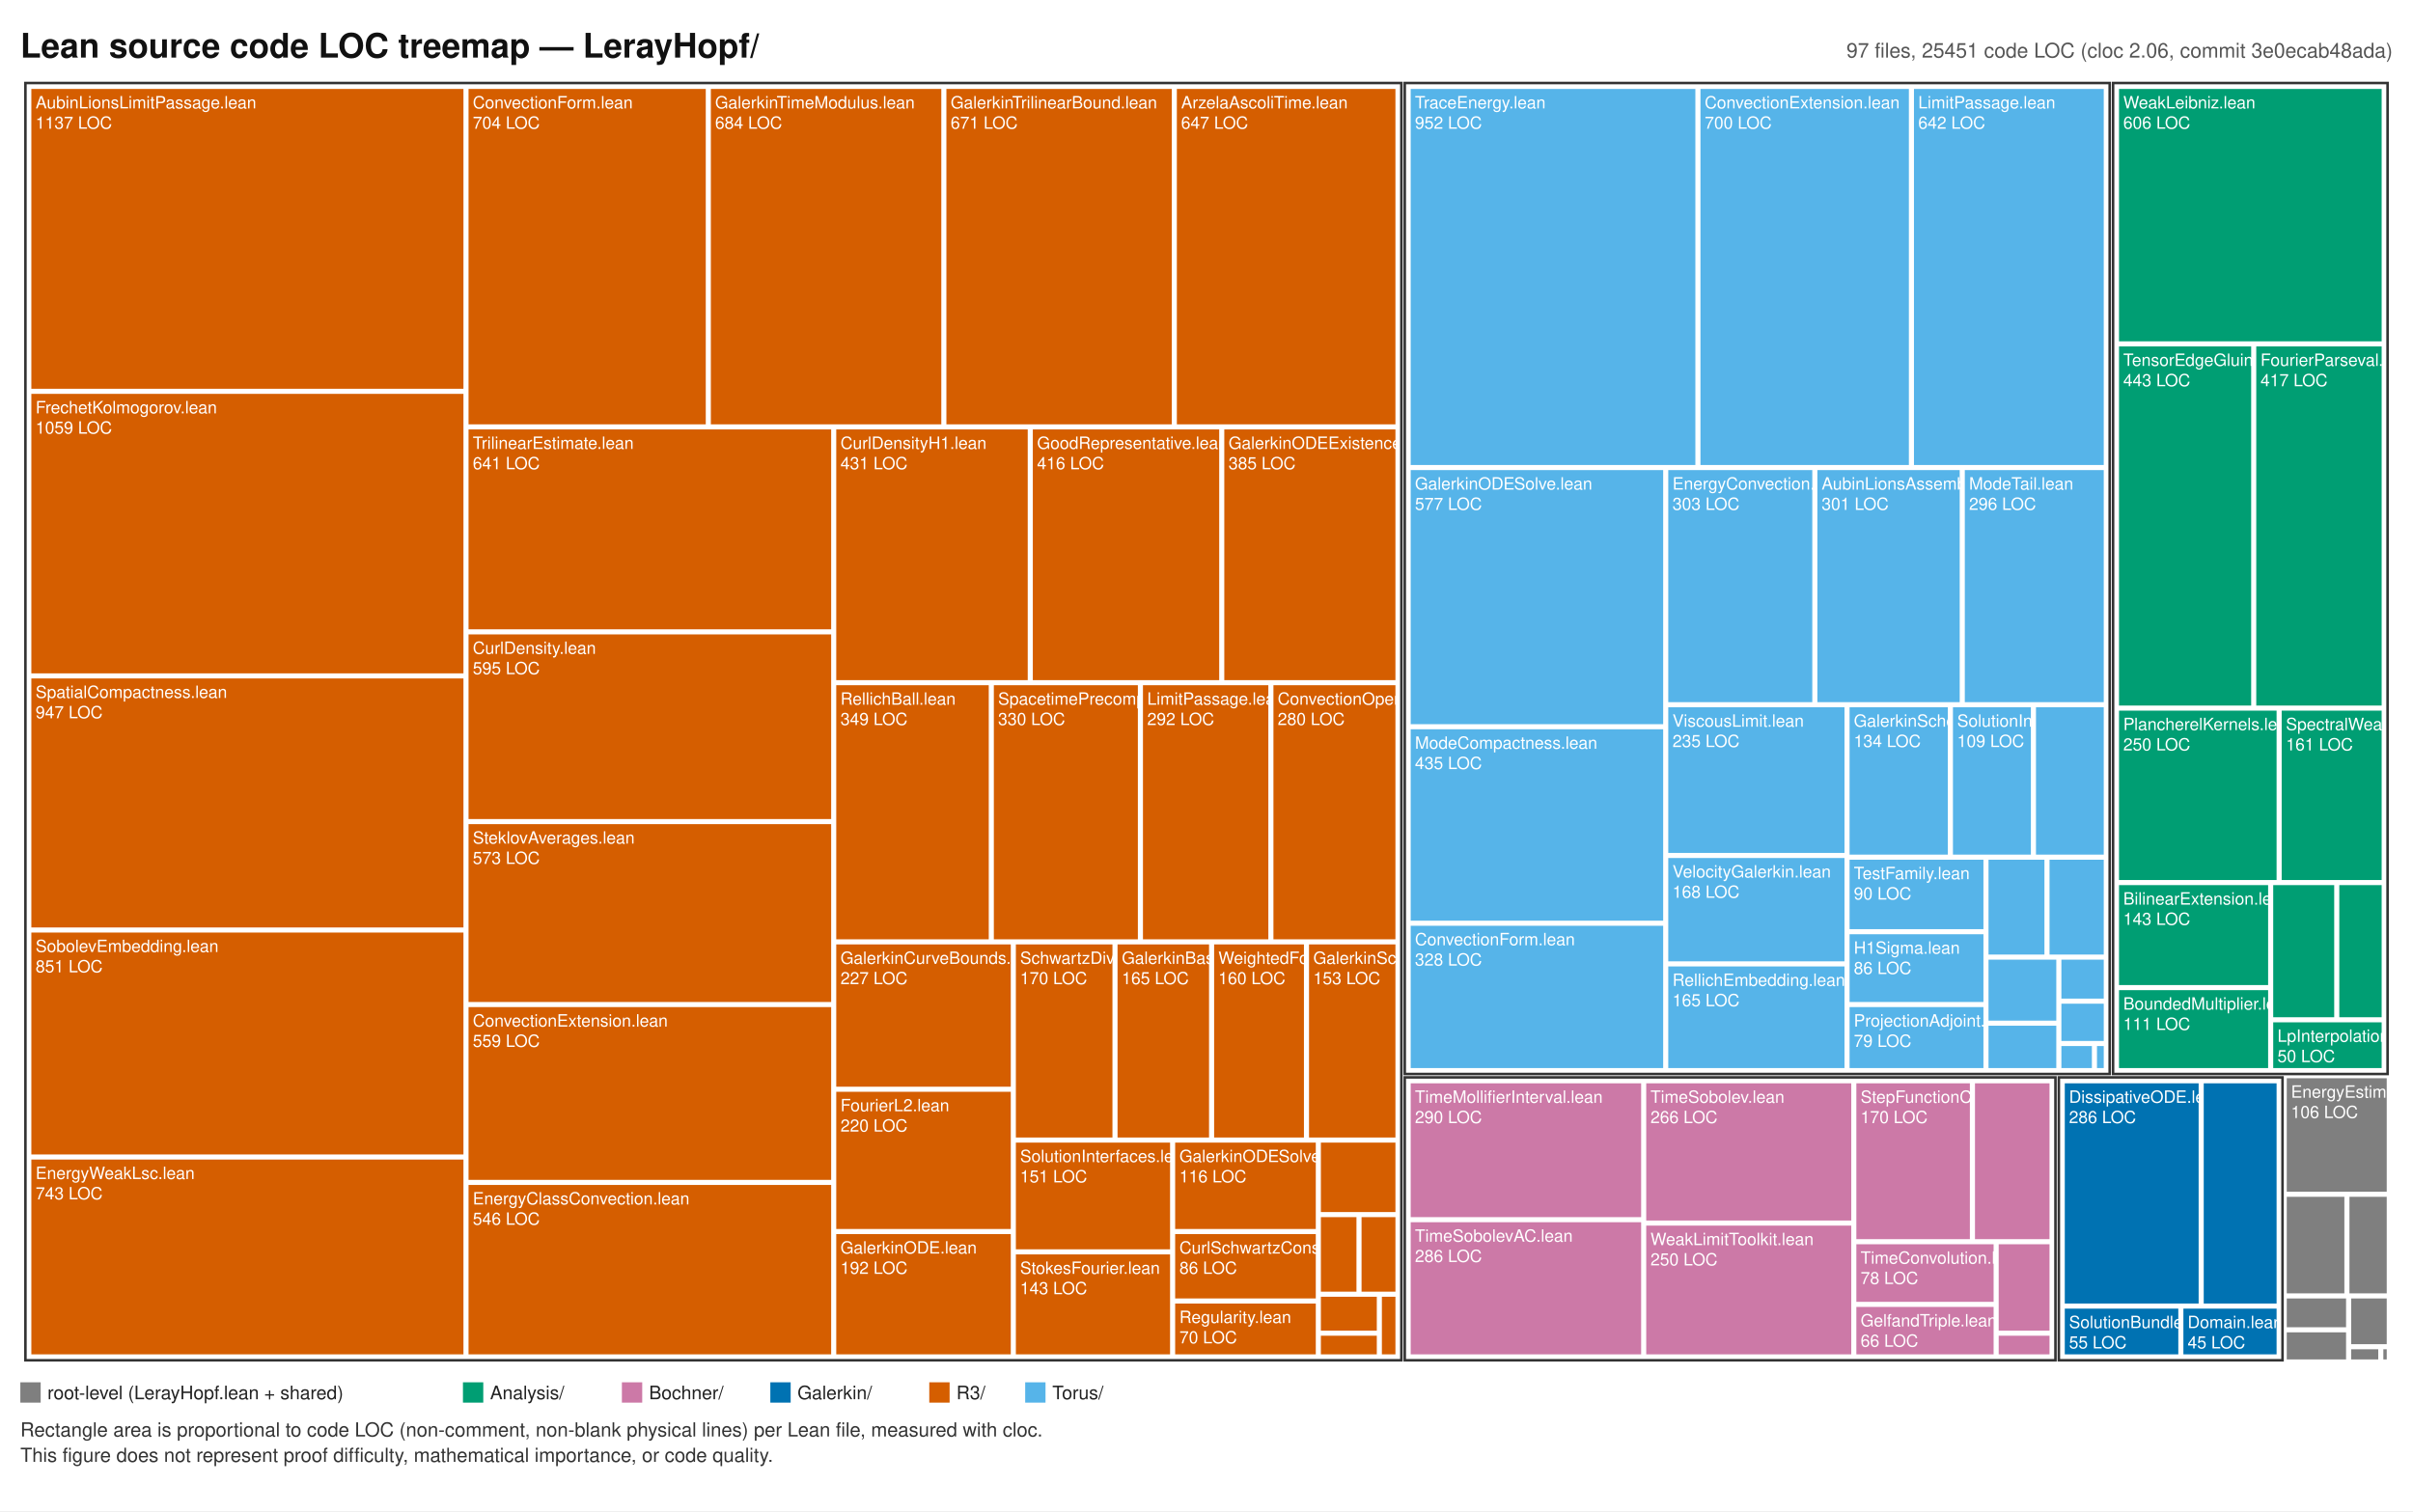
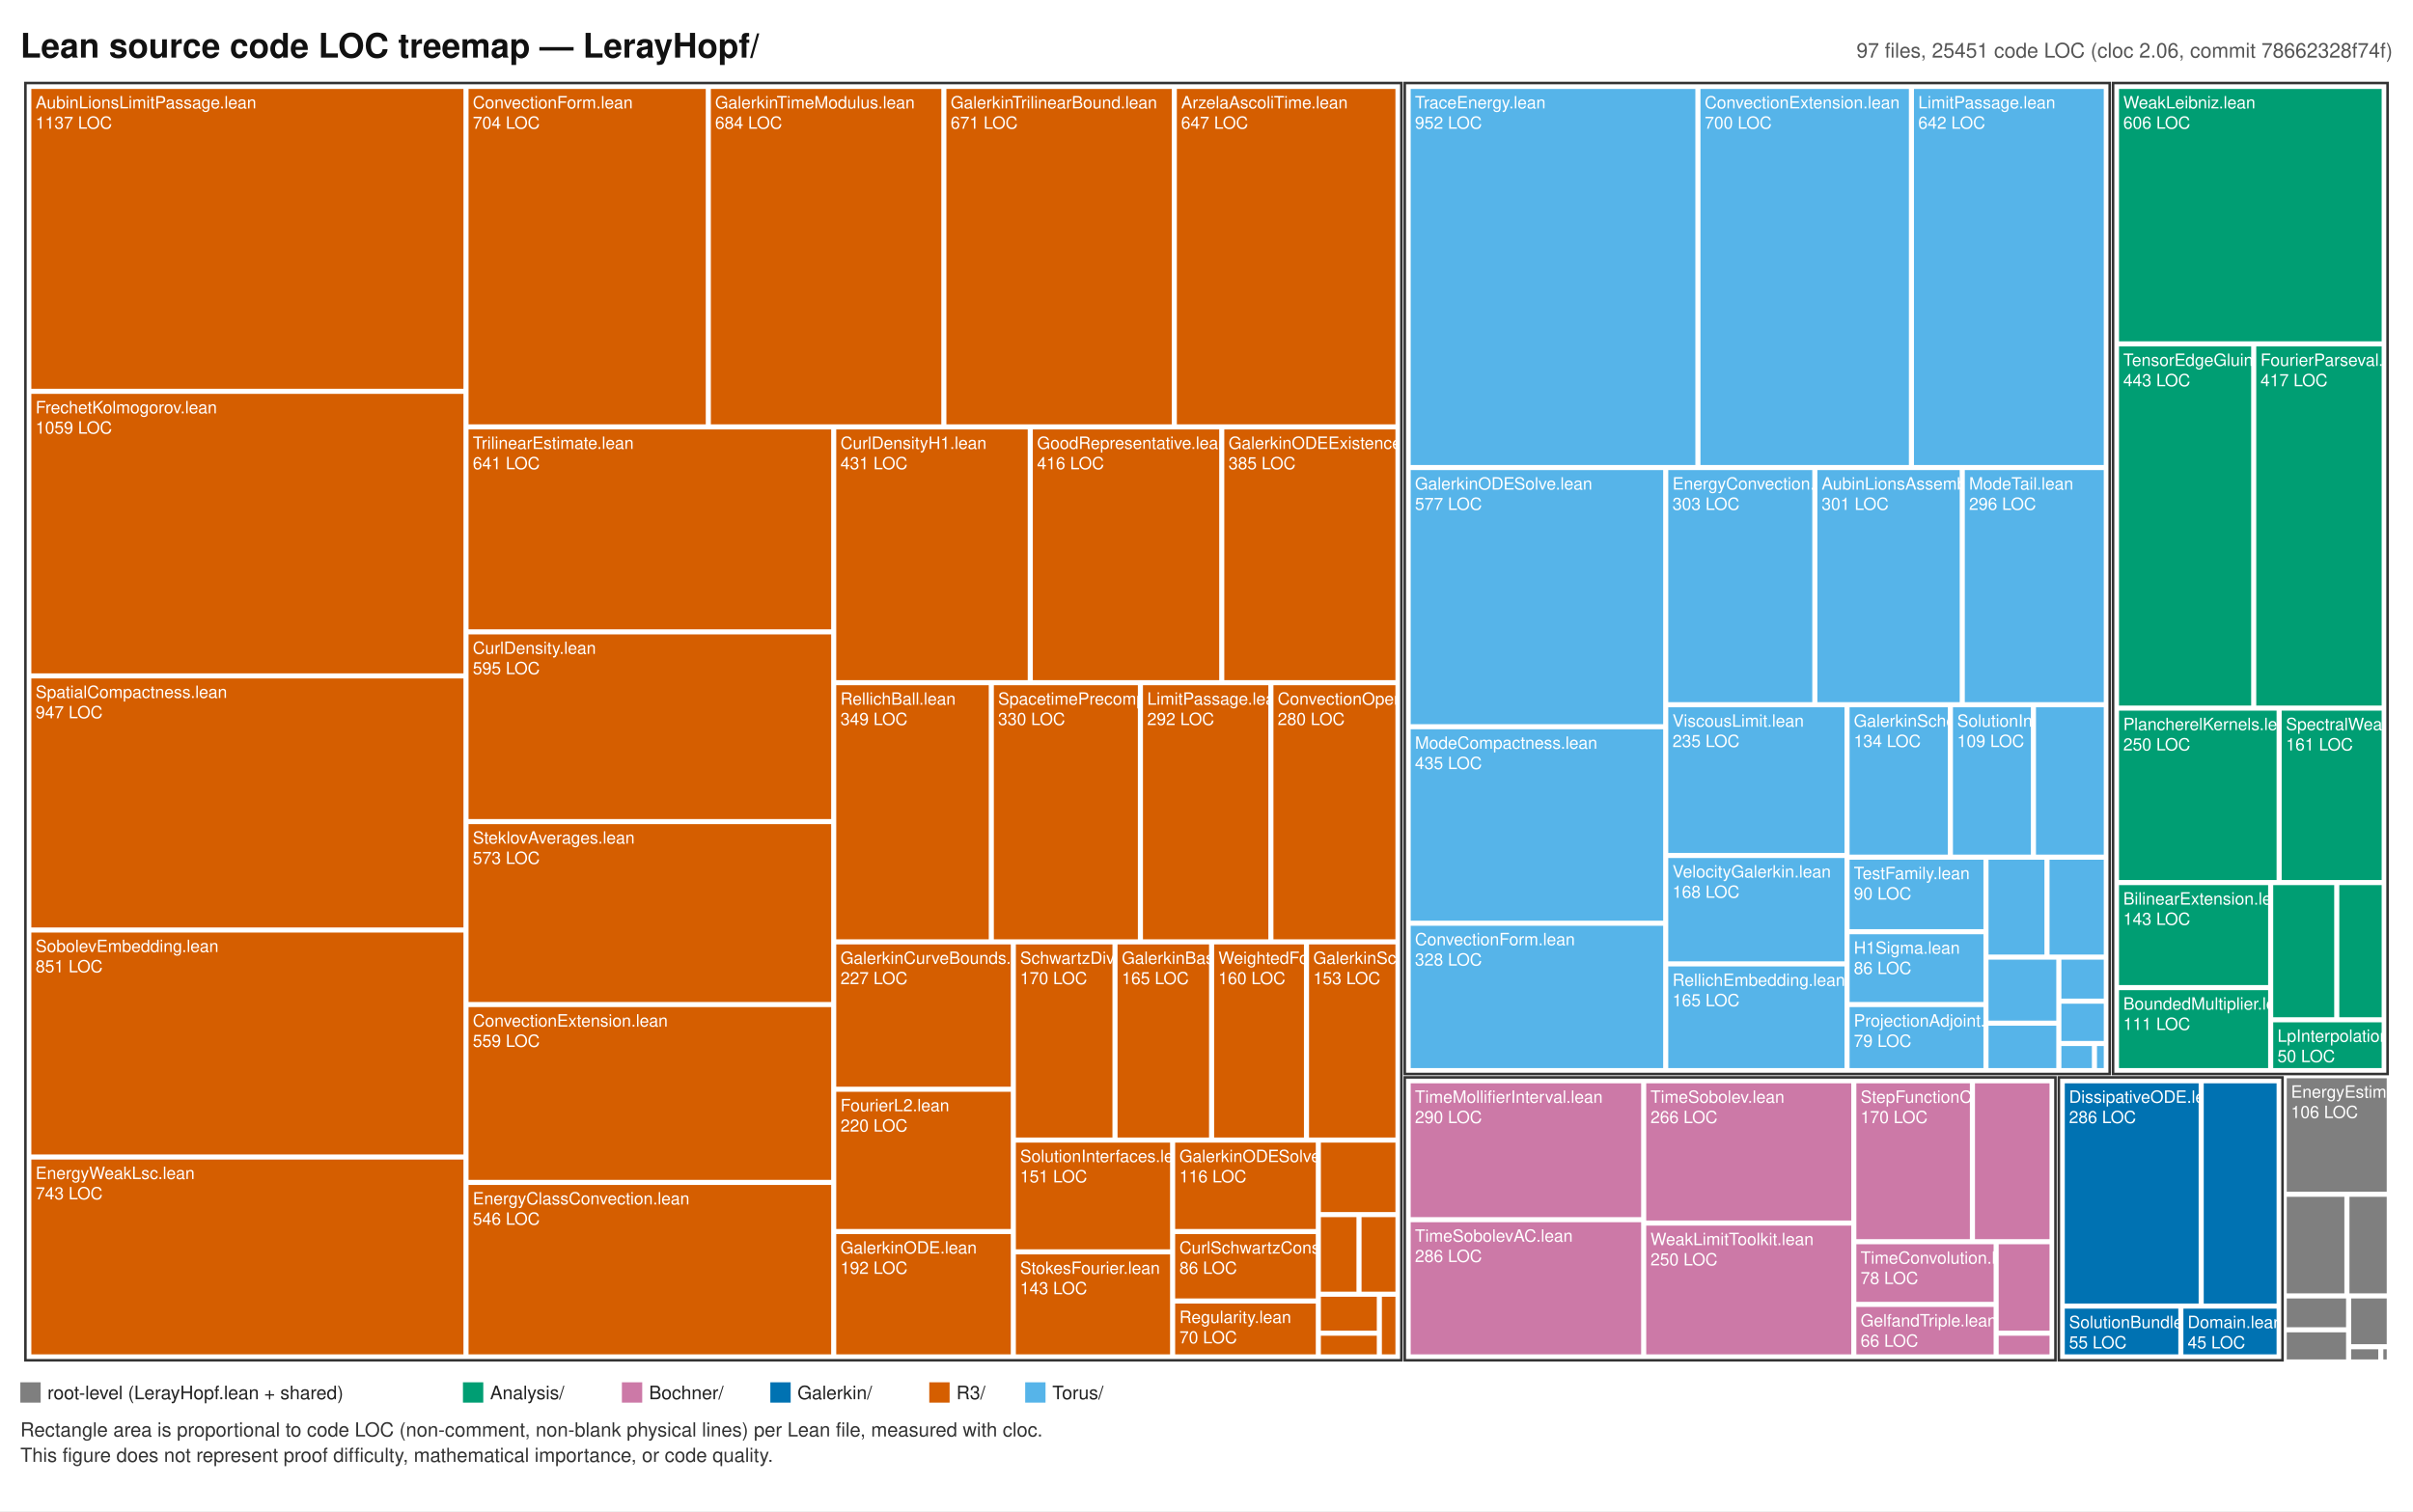
<svg xmlns="http://www.w3.org/2000/svg" viewBox="0 0 1424 892" font-family="Helvetica, Arial, sans-serif">
  <rect x="0" y="0" width="1424" height="892" fill="#ffffff" />
  <text x="12" y="34" font-size="20" font-weight="bold" fill="#111111">Lean source code LOC treemap — LerayHopf/</text>
-   <text x="1412" y="34" font-size="12" fill="#555555" text-anchor="end">97 files, 25451 code LOC (cloc 2.06, commit 3e0ecab48ada)</text>
+   <text x="1412" y="34" font-size="12" fill="#555555" text-anchor="end">97 files, 25451 code LOC (cloc 2.06, commit 78662328f74f)</text>
  <g transform="translate(12, 46)">
    <rect x="3" y="3" width="812" height="754" fill="none" stroke="#333333" stroke-width="1.5" />
    <text x="7" y="16" font-size="12" font-weight="bold" fill="#222222">R3/</text>
    <rect x="817" y="3" width="416" height="585" fill="none" stroke="#333333" stroke-width="1.5" />
    <text x="821" y="16" font-size="12" font-weight="bold" fill="#222222">Torus/</text>
    <rect x="1235" y="3" width="162" height="585" fill="none" stroke="#333333" stroke-width="1.5" />
    <text x="1239" y="16" font-size="12" font-weight="bold" fill="#222222">Analysis/</text>
    <rect x="817" y="590" width="384" height="167" fill="none" stroke="#333333" stroke-width="1.5" />
    <text x="821" y="603" font-size="12" font-weight="bold" fill="#222222">Bochner/</text>
    <rect x="1203" y="590" width="132" height="167" fill="none" stroke="#333333" stroke-width="1.5" />
    <text x="1207" y="603" font-size="12" font-weight="bold" fill="#222222">Galerkin/</text>
    <g>
      <rect x="6" y="6" width="256" height="178" fill="#D55E00" stroke="#ffffff" stroke-width="1" />
      <clipPath id="clip-LerayHopf-R3-AubinLionsLimitPassage-lean">
        <rect x="6" y="6" width="256" height="178" />
      </clipPath>
      <g clip-path="url(#clip-LerayHopf-R3-AubinLionsLimitPassage-lean)">
        <text x="9" y="18" font-size="10" fill="#ffffff">AubinLionsLimitPassage.lean</text>
        <text x="9" y="30" font-size="10" fill="#ffffff">1137 LOC</text>
      </g>
    </g>
    <g>
      <rect x="6" y="186" width="256" height="166" fill="#D55E00" stroke="#ffffff" stroke-width="1" />
      <clipPath id="clip-LerayHopf-R3-FrechetKolmogorov-lean">
        <rect x="6" y="186" width="256" height="166" />
      </clipPath>
      <g clip-path="url(#clip-LerayHopf-R3-FrechetKolmogorov-lean)">
        <text x="9" y="198" font-size="10" fill="#ffffff">FrechetKolmogorov.lean</text>
        <text x="9" y="210" font-size="10" fill="#ffffff">1059 LOC</text>
      </g>
    </g>
    <g>
      <rect x="6" y="354" width="256" height="148" fill="#D55E00" stroke="#ffffff" stroke-width="1" />
      <clipPath id="clip-LerayHopf-R3-SpatialCompactness-lean">
        <rect x="6" y="354" width="256" height="148" />
      </clipPath>
      <g clip-path="url(#clip-LerayHopf-R3-SpatialCompactness-lean)">
        <text x="9" y="366" font-size="10" fill="#ffffff">SpatialCompactness.lean</text>
        <text x="9" y="378" font-size="10" fill="#ffffff">947 LOC</text>
      </g>
    </g>
    <g>
      <rect x="6" y="504" width="256" height="132" fill="#D55E00" stroke="#ffffff" stroke-width="1" />
      <clipPath id="clip-LerayHopf-R3-SobolevEmbedding-lean">
        <rect x="6" y="504" width="256" height="132" />
      </clipPath>
      <g clip-path="url(#clip-LerayHopf-R3-SobolevEmbedding-lean)">
        <text x="9" y="516" font-size="10" fill="#ffffff">SobolevEmbedding.lean</text>
        <text x="9" y="528" font-size="10" fill="#ffffff">851 LOC</text>
      </g>
    </g>
    <g>
      <rect x="6" y="638" width="256" height="116" fill="#D55E00" stroke="#ffffff" stroke-width="1" />
      <clipPath id="clip-LerayHopf-R3-EnergyWeakLsc-lean">
        <rect x="6" y="638" width="256" height="116" />
      </clipPath>
      <g clip-path="url(#clip-LerayHopf-R3-EnergyWeakLsc-lean)">
        <text x="9" y="650" font-size="10" fill="#ffffff">EnergyWeakLsc.lean</text>
        <text x="9" y="662" font-size="10" fill="#ffffff">743 LOC</text>
      </g>
    </g>
    <g>
      <rect x="264" y="6" width="141" height="199" fill="#D55E00" stroke="#ffffff" stroke-width="1" />
      <clipPath id="clip-LerayHopf-R3-ConvectionForm-lean">
        <rect x="264" y="6" width="141" height="199" />
      </clipPath>
      <g clip-path="url(#clip-LerayHopf-R3-ConvectionForm-lean)">
        <text x="267" y="18" font-size="10" fill="#ffffff">ConvectionForm.lean</text>
        <text x="267" y="30" font-size="10" fill="#ffffff">704 LOC</text>
      </g>
    </g>
    <g>
      <rect x="407" y="6" width="137" height="199" fill="#D55E00" stroke="#ffffff" stroke-width="1" />
      <clipPath id="clip-LerayHopf-R3-GalerkinTimeModulus-lean">
        <rect x="407" y="6" width="137" height="199" />
      </clipPath>
      <g clip-path="url(#clip-LerayHopf-R3-GalerkinTimeModulus-lean)">
        <text x="410" y="18" font-size="10" fill="#ffffff">GalerkinTimeModulus.lean</text>
        <text x="410" y="30" font-size="10" fill="#ffffff">684 LOC</text>
      </g>
    </g>
    <g>
      <rect x="546" y="6" width="134" height="199" fill="#D55E00" stroke="#ffffff" stroke-width="1" />
      <clipPath id="clip-LerayHopf-R3-GalerkinTrilinearBound-lean">
        <rect x="546" y="6" width="134" height="199" />
      </clipPath>
      <g clip-path="url(#clip-LerayHopf-R3-GalerkinTrilinearBound-lean)">
        <text x="549" y="18" font-size="10" fill="#ffffff">GalerkinTrilinearBound.lean</text>
        <text x="549" y="30" font-size="10" fill="#ffffff">671 LOC</text>
      </g>
    </g>
    <g>
      <rect x="682" y="6" width="130" height="199" fill="#D55E00" stroke="#ffffff" stroke-width="1" />
      <clipPath id="clip-LerayHopf-R3-ArzelaAscoliTime-lean">
        <rect x="682" y="6" width="130" height="199" />
      </clipPath>
      <g clip-path="url(#clip-LerayHopf-R3-ArzelaAscoliTime-lean)">
        <text x="685" y="18" font-size="10" fill="#ffffff">ArzelaAscoliTime.lean</text>
        <text x="685" y="30" font-size="10" fill="#ffffff">647 LOC</text>
      </g>
    </g>
    <g>
      <rect x="264" y="207" width="215" height="119" fill="#D55E00" stroke="#ffffff" stroke-width="1" />
      <clipPath id="clip-LerayHopf-R3-TrilinearEstimate-lean">
        <rect x="264" y="207" width="215" height="119" />
      </clipPath>
      <g clip-path="url(#clip-LerayHopf-R3-TrilinearEstimate-lean)">
        <text x="267" y="219" font-size="10" fill="#ffffff">TrilinearEstimate.lean</text>
        <text x="267" y="231" font-size="10" fill="#ffffff">641 LOC</text>
      </g>
    </g>
    <g>
      <rect x="264" y="328" width="215" height="110" fill="#D55E00" stroke="#ffffff" stroke-width="1" />
      <clipPath id="clip-LerayHopf-R3-CurlDensity-lean">
        <rect x="264" y="328" width="215" height="110" />
      </clipPath>
      <g clip-path="url(#clip-LerayHopf-R3-CurlDensity-lean)">
        <text x="267" y="340" font-size="10" fill="#ffffff">CurlDensity.lean</text>
        <text x="267" y="352" font-size="10" fill="#ffffff">595 LOC</text>
      </g>
    </g>
    <g>
      <rect x="264" y="440" width="215" height="106" fill="#D55E00" stroke="#ffffff" stroke-width="1" />
      <clipPath id="clip-LerayHopf-R3-SteklovAverages-lean">
        <rect x="264" y="440" width="215" height="106" />
      </clipPath>
      <g clip-path="url(#clip-LerayHopf-R3-SteklovAverages-lean)">
        <text x="267" y="452" font-size="10" fill="#ffffff">SteklovAverages.lean</text>
        <text x="267" y="464" font-size="10" fill="#ffffff">573 LOC</text>
      </g>
    </g>
    <g>
      <rect x="264" y="548" width="215" height="103" fill="#D55E00" stroke="#ffffff" stroke-width="1" />
      <clipPath id="clip-LerayHopf-R3-ConvectionExtension-lean">
        <rect x="264" y="548" width="215" height="103" />
      </clipPath>
      <g clip-path="url(#clip-LerayHopf-R3-ConvectionExtension-lean)">
        <text x="267" y="560" font-size="10" fill="#ffffff">ConvectionExtension.lean</text>
        <text x="267" y="572" font-size="10" fill="#ffffff">559 LOC</text>
      </g>
    </g>
    <g>
      <rect x="264" y="653" width="215" height="101" fill="#D55E00" stroke="#ffffff" stroke-width="1" />
      <clipPath id="clip-LerayHopf-R3-EnergyClassConvection-lean">
        <rect x="264" y="653" width="215" height="101" />
      </clipPath>
      <g clip-path="url(#clip-LerayHopf-R3-EnergyClassConvection-lean)">
        <text x="267" y="665" font-size="10" fill="#ffffff">EnergyClassConvection.lean</text>
        <text x="267" y="677" font-size="10" fill="#ffffff">546 LOC</text>
      </g>
    </g>
    <g>
      <rect x="481" y="207" width="114" height="149" fill="#D55E00" stroke="#ffffff" stroke-width="1" />
      <clipPath id="clip-LerayHopf-R3-CurlDensityH1-lean">
        <rect x="481" y="207" width="114" height="149" />
      </clipPath>
      <g clip-path="url(#clip-LerayHopf-R3-CurlDensityH1-lean)">
        <text x="484" y="219" font-size="10" fill="#ffffff">CurlDensityH1.lean</text>
        <text x="484" y="231" font-size="10" fill="#ffffff">431 LOC</text>
      </g>
    </g>
    <g>
      <rect x="597" y="207" width="111" height="149" fill="#D55E00" stroke="#ffffff" stroke-width="1" />
      <clipPath id="clip-LerayHopf-R3-GoodRepresentative-lean">
        <rect x="597" y="207" width="111" height="149" />
      </clipPath>
      <g clip-path="url(#clip-LerayHopf-R3-GoodRepresentative-lean)">
        <text x="600" y="219" font-size="10" fill="#ffffff">GoodRepresentative.lean</text>
        <text x="600" y="231" font-size="10" fill="#ffffff">416 LOC</text>
      </g>
    </g>
    <g>
      <rect x="710" y="207" width="102" height="149" fill="#D55E00" stroke="#ffffff" stroke-width="1" />
      <clipPath id="clip-LerayHopf-R3-GalerkinODEExistence-lean">
        <rect x="710" y="207" width="102" height="149" />
      </clipPath>
      <g clip-path="url(#clip-LerayHopf-R3-GalerkinODEExistence-lean)">
        <text x="713" y="219" font-size="10" fill="#ffffff">GalerkinODEExistence.lean</text>
        <text x="713" y="231" font-size="10" fill="#ffffff">385 LOC</text>
      </g>
    </g>
    <g>
      <rect x="481" y="358" width="91" height="151" fill="#D55E00" stroke="#ffffff" stroke-width="1" />
      <clipPath id="clip-LerayHopf-R3-RellichBall-lean">
        <rect x="481" y="358" width="91" height="151" />
      </clipPath>
      <g clip-path="url(#clip-LerayHopf-R3-RellichBall-lean)">
        <text x="484" y="370" font-size="10" fill="#ffffff">RellichBall.lean</text>
        <text x="484" y="382" font-size="10" fill="#ffffff">349 LOC</text>
      </g>
    </g>
    <g>
      <rect x="574" y="358" width="86" height="151" fill="#D55E00" stroke="#ffffff" stroke-width="1" />
      <clipPath id="clip-LerayHopf-R3-SpacetimePrecompact-lean">
        <rect x="574" y="358" width="86" height="151" />
      </clipPath>
      <g clip-path="url(#clip-LerayHopf-R3-SpacetimePrecompact-lean)">
        <text x="577" y="370" font-size="10" fill="#ffffff">SpacetimePrecompact.lean</text>
        <text x="577" y="382" font-size="10" fill="#ffffff">330 LOC</text>
      </g>
    </g>
    <g>
      <rect x="662" y="358" width="75" height="151" fill="#D55E00" stroke="#ffffff" stroke-width="1" />
      <clipPath id="clip-LerayHopf-R3-LimitPassage-lean">
        <rect x="662" y="358" width="75" height="151" />
      </clipPath>
      <g clip-path="url(#clip-LerayHopf-R3-LimitPassage-lean)">
        <text x="665" y="370" font-size="10" fill="#ffffff">LimitPassage.lean</text>
        <text x="665" y="382" font-size="10" fill="#ffffff">292 LOC</text>
      </g>
    </g>
    <g>
      <rect x="739" y="358" width="73" height="151" fill="#D55E00" stroke="#ffffff" stroke-width="1" />
      <clipPath id="clip-LerayHopf-R3-ConvectionOperator-lean">
        <rect x="739" y="358" width="73" height="151" />
      </clipPath>
      <g clip-path="url(#clip-LerayHopf-R3-ConvectionOperator-lean)">
        <text x="742" y="370" font-size="10" fill="#ffffff">ConvectionOperator.lean</text>
        <text x="742" y="382" font-size="10" fill="#ffffff">280 LOC</text>
      </g>
    </g>
    <g>
      <rect x="481" y="511" width="104" height="85" fill="#D55E00" stroke="#ffffff" stroke-width="1" />
      <clipPath id="clip-LerayHopf-R3-GalerkinCurveBounds-lean">
        <rect x="481" y="511" width="104" height="85" />
      </clipPath>
      <g clip-path="url(#clip-LerayHopf-R3-GalerkinCurveBounds-lean)">
        <text x="484" y="523" font-size="10" fill="#ffffff">GalerkinCurveBounds.lean</text>
        <text x="484" y="535" font-size="10" fill="#ffffff">227 LOC</text>
      </g>
    </g>
    <g>
      <rect x="481" y="598" width="104" height="82" fill="#D55E00" stroke="#ffffff" stroke-width="1" />
      <clipPath id="clip-LerayHopf-R3-FourierL2-lean">
        <rect x="481" y="598" width="104" height="82" />
      </clipPath>
      <g clip-path="url(#clip-LerayHopf-R3-FourierL2-lean)">
        <text x="484" y="610" font-size="10" fill="#ffffff">FourierL2.lean</text>
        <text x="484" y="622" font-size="10" fill="#ffffff">220 LOC</text>
      </g>
    </g>
    <g>
      <rect x="481" y="682" width="104" height="72" fill="#D55E00" stroke="#ffffff" stroke-width="1" />
      <clipPath id="clip-LerayHopf-R3-GalerkinODE-lean">
        <rect x="481" y="682" width="104" height="72" />
      </clipPath>
      <g clip-path="url(#clip-LerayHopf-R3-GalerkinODE-lean)">
        <text x="484" y="694" font-size="10" fill="#ffffff">GalerkinODE.lean</text>
        <text x="484" y="706" font-size="10" fill="#ffffff">192 LOC</text>
      </g>
    </g>
    <g>
      <rect x="587" y="511" width="58" height="115" fill="#D55E00" stroke="#ffffff" stroke-width="1" />
      <clipPath id="clip-LerayHopf-R3-SchwartzDivFreeBasis-lean">
        <rect x="587" y="511" width="58" height="115" />
      </clipPath>
      <g clip-path="url(#clip-LerayHopf-R3-SchwartzDivFreeBasis-lean)">
        <text x="590" y="523" font-size="10" fill="#ffffff">SchwartzDivFreeBasis.lean</text>
        <text x="590" y="535" font-size="10" fill="#ffffff">170 LOC</text>
      </g>
    </g>
    <g>
      <rect x="647" y="511" width="55" height="115" fill="#D55E00" stroke="#ffffff" stroke-width="1" />
      <clipPath id="clip-LerayHopf-R3-GalerkinBasisH1-lean">
        <rect x="647" y="511" width="55" height="115" />
      </clipPath>
      <g clip-path="url(#clip-LerayHopf-R3-GalerkinBasisH1-lean)">
        <text x="650" y="523" font-size="10" fill="#ffffff">GalerkinBasisH1.lean</text>
        <text x="650" y="535" font-size="10" fill="#ffffff">165 LOC</text>
      </g>
    </g>
    <g>
      <rect x="704" y="511" width="54" height="115" fill="#D55E00" stroke="#ffffff" stroke-width="1" />
      <clipPath id="clip-LerayHopf-R3-WeightedFourierCommute-lean">
        <rect x="704" y="511" width="54" height="115" />
      </clipPath>
      <g clip-path="url(#clip-LerayHopf-R3-WeightedFourierCommute-lean)">
        <text x="707" y="523" font-size="10" fill="#ffffff">WeightedFourierCommute.lean</text>
        <text x="707" y="535" font-size="10" fill="#ffffff">160 LOC</text>
      </g>
    </g>
    <g>
      <rect x="760" y="511" width="52" height="115" fill="#D55E00" stroke="#ffffff" stroke-width="1" />
      <clipPath id="clip-LerayHopf-R3-GalerkinScheme-lean">
        <rect x="760" y="511" width="52" height="115" />
      </clipPath>
      <g clip-path="url(#clip-LerayHopf-R3-GalerkinScheme-lean)">
        <text x="763" y="523" font-size="10" fill="#ffffff">GalerkinScheme.lean</text>
        <text x="763" y="535" font-size="10" fill="#ffffff">153 LOC</text>
      </g>
    </g>
    <g>
      <rect x="587" y="628" width="92" height="64" fill="#D55E00" stroke="#ffffff" stroke-width="1" />
      <clipPath id="clip-LerayHopf-R3-SolutionInterfaces-lean">
        <rect x="587" y="628" width="92" height="64" />
      </clipPath>
      <g clip-path="url(#clip-LerayHopf-R3-SolutionInterfaces-lean)">
        <text x="590" y="640" font-size="10" fill="#ffffff">SolutionInterfaces.lean</text>
        <text x="590" y="652" font-size="10" fill="#ffffff">151 LOC</text>
      </g>
    </g>
    <g>
      <rect x="587" y="694" width="92" height="60" fill="#D55E00" stroke="#ffffff" stroke-width="1" />
      <clipPath id="clip-LerayHopf-R3-StokesFourier-lean">
        <rect x="587" y="694" width="92" height="60" />
      </clipPath>
      <g clip-path="url(#clip-LerayHopf-R3-StokesFourier-lean)">
        <text x="590" y="706" font-size="10" fill="#ffffff">StokesFourier.lean</text>
        <text x="590" y="718" font-size="10" fill="#ffffff">143 LOC</text>
      </g>
    </g>
    <g>
      <rect x="681" y="628" width="84" height="52" fill="#D55E00" stroke="#ffffff" stroke-width="1" />
      <clipPath id="clip-LerayHopf-R3-GalerkinODESolve-lean">
        <rect x="681" y="628" width="84" height="52" />
      </clipPath>
      <g clip-path="url(#clip-LerayHopf-R3-GalerkinODESolve-lean)">
        <text x="684" y="640" font-size="10" fill="#ffffff">GalerkinODESolve.lean</text>
        <text x="684" y="652" font-size="10" fill="#ffffff">116 LOC</text>
      </g>
    </g>
    <g>
      <rect x="681" y="682" width="84" height="39" fill="#D55E00" stroke="#ffffff" stroke-width="1" />
      <clipPath id="clip-LerayHopf-R3-CurlSchwartzConstruction-lean">
        <rect x="681" y="682" width="84" height="39" />
      </clipPath>
      <g clip-path="url(#clip-LerayHopf-R3-CurlSchwartzConstruction-lean)">
        <text x="684" y="694" font-size="10" fill="#ffffff">CurlSchwartzConstruction.lean</text>
        <text x="684" y="706" font-size="10" fill="#ffffff">86 LOC</text>
      </g>
    </g>
    <g>
      <rect x="681" y="723" width="84" height="31" fill="#D55E00" stroke="#ffffff" stroke-width="1" />
      <clipPath id="clip-LerayHopf-R3-Regularity-lean">
        <rect x="681" y="723" width="84" height="31" />
      </clipPath>
      <g clip-path="url(#clip-LerayHopf-R3-Regularity-lean)">
        <text x="684" y="735" font-size="10" fill="#ffffff">Regularity.lean</text>
        <text x="684" y="747" font-size="10" fill="#ffffff">70 LOC</text>
      </g>
    </g>
    <g>
      <rect x="767" y="628" width="45" height="42" fill="#D55E00" stroke="#ffffff" stroke-width="1" />
    </g>
    <g>
      <rect x="767" y="672" width="22" height="45" fill="#D55E00" stroke="#ffffff" stroke-width="1" />
    </g>
    <g>
      <rect x="791" y="672" width="21" height="45" fill="#D55E00" stroke="#ffffff" stroke-width="1" />
    </g>
    <g>
      <rect x="767" y="719" width="34" height="21" fill="#D55E00" stroke="#ffffff" stroke-width="1" />
    </g>
    <g>
      <rect x="767" y="742" width="34" height="12" fill="#D55E00" stroke="#ffffff" stroke-width="1" />
    </g>
    <g>
      <rect x="803" y="719" width="9" height="35" fill="#D55E00" stroke="#ffffff" stroke-width="1" />
    </g>
    <g>
      <rect x="820" y="6" width="169" height="223" fill="#56B4E9" stroke="#ffffff" stroke-width="1" />
      <clipPath id="clip-LerayHopf-Torus-TraceEnergy-lean">
        <rect x="820" y="6" width="169" height="223" />
      </clipPath>
      <g clip-path="url(#clip-LerayHopf-Torus-TraceEnergy-lean)">
        <text x="823" y="18" font-size="10" fill="#ffffff">TraceEnergy.lean</text>
        <text x="823" y="30" font-size="10" fill="#ffffff">952 LOC</text>
      </g>
    </g>
    <g>
      <rect x="991" y="6" width="124" height="223" fill="#56B4E9" stroke="#ffffff" stroke-width="1" />
      <clipPath id="clip-LerayHopf-Torus-ConvectionExtension-lean">
        <rect x="991" y="6" width="124" height="223" />
      </clipPath>
      <g clip-path="url(#clip-LerayHopf-Torus-ConvectionExtension-lean)">
        <text x="994" y="18" font-size="10" fill="#ffffff">ConvectionExtension.lean</text>
        <text x="994" y="30" font-size="10" fill="#ffffff">700 LOC</text>
      </g>
    </g>
    <g>
      <rect x="1117" y="6" width="113" height="223" fill="#56B4E9" stroke="#ffffff" stroke-width="1" />
      <clipPath id="clip-LerayHopf-Torus-LimitPassage-lean">
        <rect x="1117" y="6" width="113" height="223" />
      </clipPath>
      <g clip-path="url(#clip-LerayHopf-Torus-LimitPassage-lean)">
        <text x="1120" y="18" font-size="10" fill="#ffffff">LimitPassage.lean</text>
        <text x="1120" y="30" font-size="10" fill="#ffffff">642 LOC</text>
      </g>
    </g>
    <g>
      <rect x="820" y="231" width="150" height="151" fill="#56B4E9" stroke="#ffffff" stroke-width="1" />
      <clipPath id="clip-LerayHopf-Torus-GalerkinODESolve-lean">
        <rect x="820" y="231" width="150" height="151" />
      </clipPath>
      <g clip-path="url(#clip-LerayHopf-Torus-GalerkinODESolve-lean)">
        <text x="823" y="243" font-size="10" fill="#ffffff">GalerkinODESolve.lean</text>
        <text x="823" y="255" font-size="10" fill="#ffffff">577 LOC</text>
      </g>
    </g>
    <g>
      <rect x="820" y="384" width="150" height="114" fill="#56B4E9" stroke="#ffffff" stroke-width="1" />
      <clipPath id="clip-LerayHopf-Torus-ModeCompactness-lean">
        <rect x="820" y="384" width="150" height="114" />
      </clipPath>
      <g clip-path="url(#clip-LerayHopf-Torus-ModeCompactness-lean)">
        <text x="823" y="396" font-size="10" fill="#ffffff">ModeCompactness.lean</text>
        <text x="823" y="408" font-size="10" fill="#ffffff">435 LOC</text>
      </g>
    </g>
    <g>
      <rect x="820" y="500" width="150" height="85" fill="#56B4E9" stroke="#ffffff" stroke-width="1" />
      <clipPath id="clip-LerayHopf-Torus-ConvectionForm-lean">
        <rect x="820" y="500" width="150" height="85" />
      </clipPath>
      <g clip-path="url(#clip-LerayHopf-Torus-ConvectionForm-lean)">
        <text x="823" y="512" font-size="10" fill="#ffffff">ConvectionForm.lean</text>
        <text x="823" y="524" font-size="10" fill="#ffffff">328 LOC</text>
      </g>
    </g>
    <g>
      <rect x="972" y="231" width="86" height="138" fill="#56B4E9" stroke="#ffffff" stroke-width="1" />
      <clipPath id="clip-LerayHopf-Torus-EnergyConvection-lean">
        <rect x="972" y="231" width="86" height="138" />
      </clipPath>
      <g clip-path="url(#clip-LerayHopf-Torus-EnergyConvection-lean)">
        <text x="975" y="243" font-size="10" fill="#ffffff">EnergyConvection.lean</text>
        <text x="975" y="255" font-size="10" fill="#ffffff">303 LOC</text>
      </g>
    </g>
    <g>
      <rect x="1060" y="231" width="85" height="138" fill="#56B4E9" stroke="#ffffff" stroke-width="1" />
      <clipPath id="clip-LerayHopf-Torus-AubinLionsAssembly-lean">
        <rect x="1060" y="231" width="85" height="138" />
      </clipPath>
      <g clip-path="url(#clip-LerayHopf-Torus-AubinLionsAssembly-lean)">
        <text x="1063" y="243" font-size="10" fill="#ffffff">AubinLionsAssembly.lean</text>
        <text x="1063" y="255" font-size="10" fill="#ffffff">301 LOC</text>
      </g>
    </g>
    <g>
      <rect x="1147" y="231" width="83" height="138" fill="#56B4E9" stroke="#ffffff" stroke-width="1" />
      <clipPath id="clip-LerayHopf-Torus-ModeTail-lean">
        <rect x="1147" y="231" width="83" height="138" />
      </clipPath>
      <g clip-path="url(#clip-LerayHopf-Torus-ModeTail-lean)">
        <text x="1150" y="243" font-size="10" fill="#ffffff">ModeTail.lean</text>
        <text x="1150" y="255" font-size="10" fill="#ffffff">296 LOC</text>
      </g>
    </g>
    <g>
      <rect x="972" y="371" width="105" height="87" fill="#56B4E9" stroke="#ffffff" stroke-width="1" />
      <clipPath id="clip-LerayHopf-Torus-ViscousLimit-lean">
        <rect x="972" y="371" width="105" height="87" />
      </clipPath>
      <g clip-path="url(#clip-LerayHopf-Torus-ViscousLimit-lean)">
        <text x="975" y="383" font-size="10" fill="#ffffff">ViscousLimit.lean</text>
        <text x="975" y="395" font-size="10" fill="#ffffff">235 LOC</text>
      </g>
    </g>
    <g>
      <rect x="972" y="460" width="105" height="62" fill="#56B4E9" stroke="#ffffff" stroke-width="1" />
      <clipPath id="clip-LerayHopf-Torus-VelocityGalerkin-lean">
        <rect x="972" y="460" width="105" height="62" />
      </clipPath>
      <g clip-path="url(#clip-LerayHopf-Torus-VelocityGalerkin-lean)">
        <text x="975" y="472" font-size="10" fill="#ffffff">VelocityGalerkin.lean</text>
        <text x="975" y="484" font-size="10" fill="#ffffff">168 LOC</text>
      </g>
    </g>
    <g>
      <rect x="972" y="524" width="105" height="61" fill="#56B4E9" stroke="#ffffff" stroke-width="1" />
      <clipPath id="clip-LerayHopf-Torus-RellichEmbedding-lean">
        <rect x="972" y="524" width="105" height="61" />
      </clipPath>
      <g clip-path="url(#clip-LerayHopf-Torus-RellichEmbedding-lean)">
        <text x="975" y="536" font-size="10" fill="#ffffff">RellichEmbedding.lean</text>
        <text x="975" y="548" font-size="10" fill="#ffffff">165 LOC</text>
      </g>
    </g>
    <g>
      <rect x="1079" y="371" width="59" height="88" fill="#56B4E9" stroke="#ffffff" stroke-width="1" />
      <clipPath id="clip-LerayHopf-Torus-GalerkinScheme-lean">
        <rect x="1079" y="371" width="59" height="88" />
      </clipPath>
      <g clip-path="url(#clip-LerayHopf-Torus-GalerkinScheme-lean)">
        <text x="1082" y="383" font-size="10" fill="#ffffff">GalerkinScheme.lean</text>
        <text x="1082" y="395" font-size="10" fill="#ffffff">134 LOC</text>
      </g>
    </g>
    <g>
      <rect x="1140" y="371" width="47" height="88" fill="#56B4E9" stroke="#ffffff" stroke-width="1" />
      <clipPath id="clip-LerayHopf-Torus-SolutionInterfaces-lean">
        <rect x="1140" y="371" width="47" height="88" />
      </clipPath>
      <g clip-path="url(#clip-LerayHopf-Torus-SolutionInterfaces-lean)">
        <text x="1143" y="383" font-size="10" fill="#ffffff">SolutionInterfaces.lean</text>
        <text x="1143" y="395" font-size="10" fill="#ffffff">109 LOC</text>
      </g>
    </g>
    <g>
      <rect x="1189" y="371" width="41" height="88" fill="#56B4E9" stroke="#ffffff" stroke-width="1" />
    </g>
    <g>
      <rect x="1079" y="461" width="80" height="42" fill="#56B4E9" stroke="#ffffff" stroke-width="1" />
      <clipPath id="clip-LerayHopf-Torus-TestFamily-lean">
        <rect x="1079" y="461" width="80" height="42" />
      </clipPath>
      <g clip-path="url(#clip-LerayHopf-Torus-TestFamily-lean)">
        <text x="1082" y="473" font-size="10" fill="#ffffff">TestFamily.lean</text>
        <text x="1082" y="485" font-size="10" fill="#ffffff">90 LOC</text>
      </g>
    </g>
    <g>
      <rect x="1079" y="505" width="80" height="41" fill="#56B4E9" stroke="#ffffff" stroke-width="1" />
      <clipPath id="clip-LerayHopf-Torus-H1Sigma-lean">
        <rect x="1079" y="505" width="80" height="41" />
      </clipPath>
      <g clip-path="url(#clip-LerayHopf-Torus-H1Sigma-lean)">
        <text x="1082" y="517" font-size="10" fill="#ffffff">H1Sigma.lean</text>
        <text x="1082" y="529" font-size="10" fill="#ffffff">86 LOC</text>
      </g>
    </g>
    <g>
      <rect x="1079" y="548" width="80" height="37" fill="#56B4E9" stroke="#ffffff" stroke-width="1" />
      <clipPath id="clip-LerayHopf-Torus-ProjectionAdjoint-lean">
        <rect x="1079" y="548" width="80" height="37" />
      </clipPath>
      <g clip-path="url(#clip-LerayHopf-Torus-ProjectionAdjoint-lean)">
        <text x="1082" y="560" font-size="10" fill="#ffffff">ProjectionAdjoint.lean</text>
        <text x="1082" y="572" font-size="10" fill="#ffffff">79 LOC</text>
      </g>
    </g>
    <g>
      <rect x="1161" y="461" width="34" height="57" fill="#56B4E9" stroke="#ffffff" stroke-width="1" />
    </g>
    <g>
      <rect x="1197" y="461" width="33" height="57" fill="#56B4E9" stroke="#ffffff" stroke-width="1" />
    </g>
    <g>
      <rect x="1161" y="520" width="41" height="37" fill="#56B4E9" stroke="#ffffff" stroke-width="1" />
    </g>
    <g>
      <rect x="1161" y="559" width="41" height="26" fill="#56B4E9" stroke="#ffffff" stroke-width="1" />
    </g>
    <g>
      <rect x="1204" y="520" width="26" height="24" fill="#56B4E9" stroke="#ffffff" stroke-width="1" />
    </g>
    <g>
      <rect x="1204" y="546" width="26" height="23" fill="#56B4E9" stroke="#ffffff" stroke-width="1" />
    </g>
    <g>
      <rect x="1204" y="571" width="19" height="14" fill="#56B4E9" stroke="#ffffff" stroke-width="1" />
    </g>
    <g>
      <rect x="1225" y="571" width="5" height="14" fill="#56B4E9" stroke="#ffffff" stroke-width="1" />
    </g>
    <g>
      <rect x="1238" y="6" width="156" height="150" fill="#009E73" stroke="#ffffff" stroke-width="1" />
      <clipPath id="clip-LerayHopf-Analysis-WeakLeibniz-lean">
        <rect x="1238" y="6" width="156" height="150" />
      </clipPath>
      <g clip-path="url(#clip-LerayHopf-Analysis-WeakLeibniz-lean)">
        <text x="1241" y="18" font-size="10" fill="#ffffff">WeakLeibniz.lean</text>
        <text x="1241" y="30" font-size="10" fill="#ffffff">606 LOC</text>
      </g>
    </g>
    <g>
      <rect x="1238" y="158" width="79" height="213" fill="#009E73" stroke="#ffffff" stroke-width="1" />
      <clipPath id="clip-LerayHopf-Analysis-TensorEdgeGluing-lean">
        <rect x="1238" y="158" width="79" height="213" />
      </clipPath>
      <g clip-path="url(#clip-LerayHopf-Analysis-TensorEdgeGluing-lean)">
        <text x="1241" y="170" font-size="10" fill="#ffffff">TensorEdgeGluing.lean</text>
        <text x="1241" y="182" font-size="10" fill="#ffffff">443 LOC</text>
      </g>
    </g>
    <g>
      <rect x="1319" y="158" width="75" height="213" fill="#009E73" stroke="#ffffff" stroke-width="1" />
      <clipPath id="clip-LerayHopf-Analysis-FourierParseval-lean">
        <rect x="1319" y="158" width="75" height="213" />
      </clipPath>
      <g clip-path="url(#clip-LerayHopf-Analysis-FourierParseval-lean)">
        <text x="1322" y="170" font-size="10" fill="#ffffff">FourierParseval.lean</text>
        <text x="1322" y="182" font-size="10" fill="#ffffff">417 LOC</text>
      </g>
    </g>
    <g>
      <rect x="1238" y="373" width="94" height="101" fill="#009E73" stroke="#ffffff" stroke-width="1" />
      <clipPath id="clip-LerayHopf-Analysis-PlancherelKernels-lean">
        <rect x="1238" y="373" width="94" height="101" />
      </clipPath>
      <g clip-path="url(#clip-LerayHopf-Analysis-PlancherelKernels-lean)">
        <text x="1241" y="385" font-size="10" fill="#ffffff">PlancherelKernels.lean</text>
        <text x="1241" y="397" font-size="10" fill="#ffffff">250 LOC</text>
      </g>
    </g>
    <g>
      <rect x="1334" y="373" width="60" height="101" fill="#009E73" stroke="#ffffff" stroke-width="1" />
      <clipPath id="clip-LerayHopf-Analysis-SpectralWeakGradient-lean">
        <rect x="1334" y="373" width="60" height="101" />
      </clipPath>
      <g clip-path="url(#clip-LerayHopf-Analysis-SpectralWeakGradient-lean)">
        <text x="1337" y="385" font-size="10" fill="#ffffff">SpectralWeakGradient.lean</text>
        <text x="1337" y="397" font-size="10" fill="#ffffff">161 LOC</text>
      </g>
    </g>
    <g>
      <rect x="1238" y="476" width="89" height="60" fill="#009E73" stroke="#ffffff" stroke-width="1" />
      <clipPath id="clip-LerayHopf-Analysis-BilinearExtension-lean">
        <rect x="1238" y="476" width="89" height="60" />
      </clipPath>
      <g clip-path="url(#clip-LerayHopf-Analysis-BilinearExtension-lean)">
        <text x="1241" y="488" font-size="10" fill="#ffffff">BilinearExtension.lean</text>
        <text x="1241" y="500" font-size="10" fill="#ffffff">143 LOC</text>
      </g>
    </g>
    <g>
      <rect x="1238" y="538" width="89" height="47" fill="#009E73" stroke="#ffffff" stroke-width="1" />
      <clipPath id="clip-LerayHopf-Analysis-BoundedMultiplier-lean">
        <rect x="1238" y="538" width="89" height="47" />
      </clipPath>
      <g clip-path="url(#clip-LerayHopf-Analysis-BoundedMultiplier-lean)">
        <text x="1241" y="550" font-size="10" fill="#ffffff">BoundedMultiplier.lean</text>
        <text x="1241" y="562" font-size="10" fill="#ffffff">111 LOC</text>
      </g>
    </g>
    <g>
      <rect x="1329" y="476" width="37" height="79" fill="#009E73" stroke="#ffffff" stroke-width="1" />
    </g>
    <g>
      <rect x="1368" y="476" width="26" height="79" fill="#009E73" stroke="#ffffff" stroke-width="1" />
    </g>
    <g>
      <rect x="1329" y="557" width="65" height="28" fill="#009E73" stroke="#ffffff" stroke-width="1" />
      <clipPath id="clip-LerayHopf-Analysis-LpInterpolation-lean">
        <rect x="1329" y="557" width="65" height="28" />
      </clipPath>
      <g clip-path="url(#clip-LerayHopf-Analysis-LpInterpolation-lean)">
        <text x="1332" y="569" font-size="10" fill="#ffffff">LpInterpolation.lean</text>
        <text x="1332" y="581" font-size="10" fill="#ffffff">50 LOC</text>
      </g>
    </g>
    <g>
      <rect x="820" y="593" width="137" height="80" fill="#CC79A7" stroke="#ffffff" stroke-width="1" />
      <clipPath id="clip-LerayHopf-Bochner-TimeMollifierInterval-lean">
        <rect x="820" y="593" width="137" height="80" />
      </clipPath>
      <g clip-path="url(#clip-LerayHopf-Bochner-TimeMollifierInterval-lean)">
        <text x="823" y="605" font-size="10" fill="#ffffff">TimeMollifierInterval.lean</text>
        <text x="823" y="617" font-size="10" fill="#ffffff">290 LOC</text>
      </g>
    </g>
    <g>
      <rect x="820" y="675" width="137" height="79" fill="#CC79A7" stroke="#ffffff" stroke-width="1" />
      <clipPath id="clip-LerayHopf-Bochner-TimeSobolevAC-lean">
        <rect x="820" y="675" width="137" height="79" />
      </clipPath>
      <g clip-path="url(#clip-LerayHopf-Bochner-TimeSobolevAC-lean)">
        <text x="823" y="687" font-size="10" fill="#ffffff">TimeSobolevAC.lean</text>
        <text x="823" y="699" font-size="10" fill="#ffffff">286 LOC</text>
      </g>
    </g>
    <g>
      <rect x="959" y="593" width="122" height="82" fill="#CC79A7" stroke="#ffffff" stroke-width="1" />
      <clipPath id="clip-LerayHopf-Bochner-TimeSobolev-lean">
        <rect x="959" y="593" width="122" height="82" />
      </clipPath>
      <g clip-path="url(#clip-LerayHopf-Bochner-TimeSobolev-lean)">
        <text x="962" y="605" font-size="10" fill="#ffffff">TimeSobolev.lean</text>
        <text x="962" y="617" font-size="10" fill="#ffffff">266 LOC</text>
      </g>
    </g>
    <g>
      <rect x="959" y="677" width="122" height="77" fill="#CC79A7" stroke="#ffffff" stroke-width="1" />
      <clipPath id="clip-LerayHopf-Bochner-WeakLimitToolkit-lean">
        <rect x="959" y="677" width="122" height="77" />
      </clipPath>
      <g clip-path="url(#clip-LerayHopf-Bochner-WeakLimitToolkit-lean)">
        <text x="962" y="689" font-size="10" fill="#ffffff">WeakLimitToolkit.lean</text>
        <text x="962" y="701" font-size="10" fill="#ffffff">250 LOC</text>
      </g>
    </g>
    <g>
      <rect x="1083" y="593" width="68" height="93" fill="#CC79A7" stroke="#ffffff" stroke-width="1" />
      <clipPath id="clip-LerayHopf-Bochner-StepFunctionCompactness-lean">
        <rect x="1083" y="593" width="68" height="93" />
      </clipPath>
      <g clip-path="url(#clip-LerayHopf-Bochner-StepFunctionCompactness-lean)">
        <text x="1086" y="605" font-size="10" fill="#ffffff">StepFunctionCompactness.lean</text>
        <text x="1086" y="617" font-size="10" fill="#ffffff">170 LOC</text>
      </g>
    </g>
    <g>
      <rect x="1153" y="593" width="45" height="93" fill="#CC79A7" stroke="#ffffff" stroke-width="1" />
    </g>
    <g>
      <rect x="1083" y="688" width="82" height="35" fill="#CC79A7" stroke="#ffffff" stroke-width="1" />
      <clipPath id="clip-LerayHopf-Bochner-TimeConvolution-lean">
        <rect x="1083" y="688" width="82" height="35" />
      </clipPath>
      <g clip-path="url(#clip-LerayHopf-Bochner-TimeConvolution-lean)">
        <text x="1086" y="700" font-size="10" fill="#ffffff">TimeConvolution.lean</text>
        <text x="1086" y="712" font-size="10" fill="#ffffff">78 LOC</text>
      </g>
    </g>
    <g>
      <rect x="1083" y="725" width="82" height="29" fill="#CC79A7" stroke="#ffffff" stroke-width="1" />
      <clipPath id="clip-LerayHopf-Bochner-GelfandTriple-lean">
        <rect x="1083" y="725" width="82" height="29" />
      </clipPath>
      <g clip-path="url(#clip-LerayHopf-Bochner-GelfandTriple-lean)">
        <text x="1086" y="737" font-size="10" fill="#ffffff">GelfandTriple.lean</text>
        <text x="1086" y="749" font-size="10" fill="#ffffff">66 LOC</text>
      </g>
    </g>
    <g>
      <rect x="1167" y="688" width="31" height="52" fill="#CC79A7" stroke="#ffffff" stroke-width="1" />
    </g>
    <g>
      <rect x="1167" y="742" width="31" height="12" fill="#CC79A7" stroke="#ffffff" stroke-width="1" />
    </g>
    <g>
      <rect x="1206" y="593" width="80" height="131" fill="#0072B2" stroke="#ffffff" stroke-width="1" />
      <clipPath id="clip-LerayHopf-Galerkin-DissipativeODE-lean">
        <rect x="1206" y="593" width="80" height="131" />
      </clipPath>
      <g clip-path="url(#clip-LerayHopf-Galerkin-DissipativeODE-lean)">
        <text x="1209" y="605" font-size="10" fill="#ffffff">DissipativeODE.lean</text>
        <text x="1209" y="617" font-size="10" fill="#ffffff">286 LOC</text>
      </g>
    </g>
    <g>
      <rect x="1288" y="593" width="44" height="131" fill="#0072B2" stroke="#ffffff" stroke-width="1" />
    </g>
    <g>
      <rect x="1206" y="726" width="68" height="28" fill="#0072B2" stroke="#ffffff" stroke-width="1" />
      <clipPath id="clip-LerayHopf-Galerkin-SolutionBundles-lean">
        <rect x="1206" y="726" width="68" height="28" />
      </clipPath>
      <g clip-path="url(#clip-LerayHopf-Galerkin-SolutionBundles-lean)">
        <text x="1209" y="738" font-size="10" fill="#ffffff">SolutionBundles.lean</text>
        <text x="1209" y="750" font-size="10" fill="#ffffff">55 LOC</text>
      </g>
    </g>
    <g>
      <rect x="1276" y="726" width="56" height="28" fill="#0072B2" stroke="#ffffff" stroke-width="1" />
      <clipPath id="clip-LerayHopf-Galerkin-Domain-lean">
        <rect x="1276" y="726" width="56" height="28" />
      </clipPath>
      <g clip-path="url(#clip-LerayHopf-Galerkin-Domain-lean)">
        <text x="1279" y="738" font-size="10" fill="#ffffff">Domain.lean</text>
        <text x="1279" y="750" font-size="10" fill="#ffffff">45 LOC</text>
      </g>
    </g>
    <g>
      <rect x="1337" y="590" width="60" height="68" fill="#7f7f7f" stroke="#ffffff" stroke-width="1" />
      <clipPath id="clip-LerayHopf-EnergyEstimate-lean">
        <rect x="1337" y="590" width="60" height="68" />
      </clipPath>
      <g clip-path="url(#clip-LerayHopf-EnergyEstimate-lean)">
        <text x="1340" y="602" font-size="10" fill="#ffffff">EnergyEstimate.lean</text>
        <text x="1340" y="614" font-size="10" fill="#ffffff">106 LOC</text>
      </g>
    </g>
    <g>
      <rect x="1337" y="660" width="35" height="58" fill="#7f7f7f" stroke="#ffffff" stroke-width="1" />
    </g>
    <g>
      <rect x="1374" y="660" width="23" height="58" fill="#7f7f7f" stroke="#ffffff" stroke-width="1" />
    </g>
    <g>
      <rect x="1337" y="720" width="36" height="18" fill="#7f7f7f" stroke="#ffffff" stroke-width="1" />
    </g>
    <g>
      <rect x="1337" y="740" width="36" height="17" fill="#7f7f7f" stroke="#ffffff" stroke-width="1" />
    </g>
    <g>
      <rect x="1375" y="720" width="22" height="28" fill="#7f7f7f" stroke="#ffffff" stroke-width="1" />
    </g>
    <g>
      <rect x="1375" y="750" width="17" height="7" fill="#7f7f7f" stroke="#ffffff" stroke-width="1" />
    </g>
    <g>
      <rect x="1394" y="750" width="3" height="7" fill="#7f7f7f" stroke="#ffffff" stroke-width="1" />
    </g>
  </g>
  <rect x="12" y="816" width="12" height="12" fill="#7f7f7f" />
  <text x="28" y="826" font-size="11" fill="#222222">root-level (LerayHopf.lean + shared)</text>
  <rect x="273.2" y="816" width="12" height="12" fill="#009E73" />
  <text x="289.2" y="826" font-size="11" fill="#222222">Analysis/</text>
  <rect x="367" y="816" width="12" height="12" fill="#CC79A7" />
  <text x="383" y="826" font-size="11" fill="#222222">Bochner/</text>
  <rect x="454.6" y="816" width="12" height="12" fill="#0072B2" />
  <text x="470.6" y="826" font-size="11" fill="#222222">Galerkin/</text>
  <rect x="548.4" y="816" width="12" height="12" fill="#D55E00" />
  <text x="564.4" y="826" font-size="11" fill="#222222">R3/</text>
  <rect x="605" y="816" width="12" height="12" fill="#56B4E9" />
  <text x="621" y="826" font-size="11" fill="#222222">Torus/</text>
  <text x="12" y="848" font-size="11.5" fill="#333333">Rectangle area is proportional to code LOC (non-comment, non-blank physical lines) per Lean file, measured with cloc.</text>
  <text x="12" y="863" font-size="11.5" fill="#333333">This figure does not represent proof difficulty, mathematical importance, or code quality.</text>
</svg>
